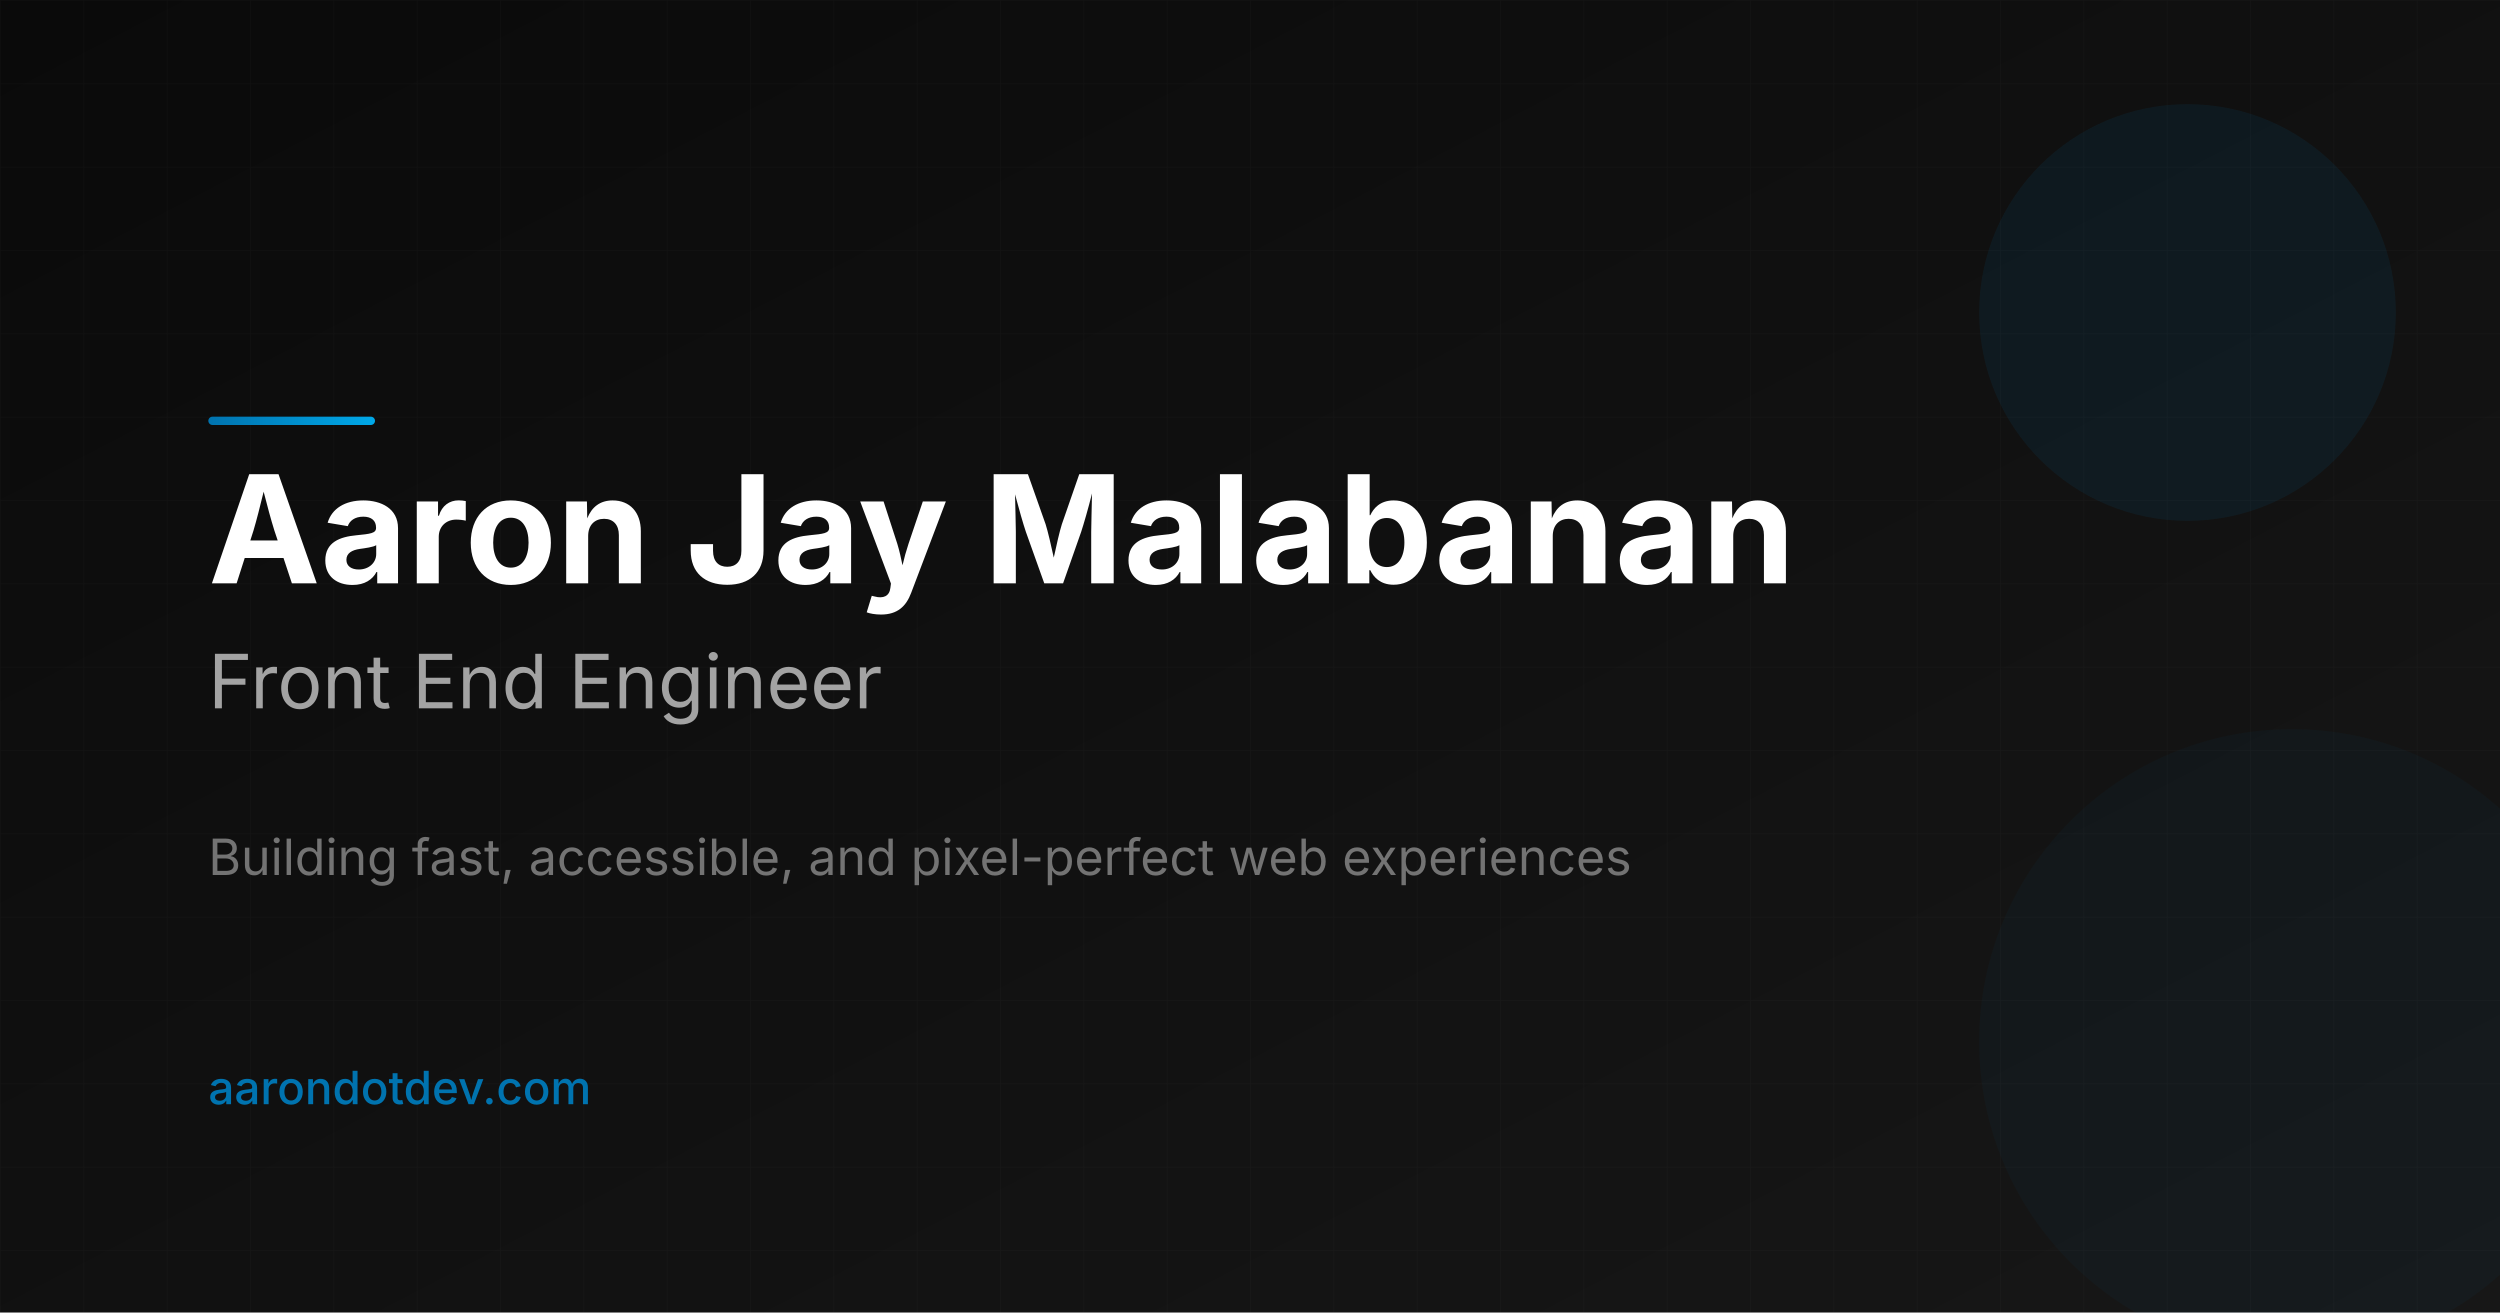
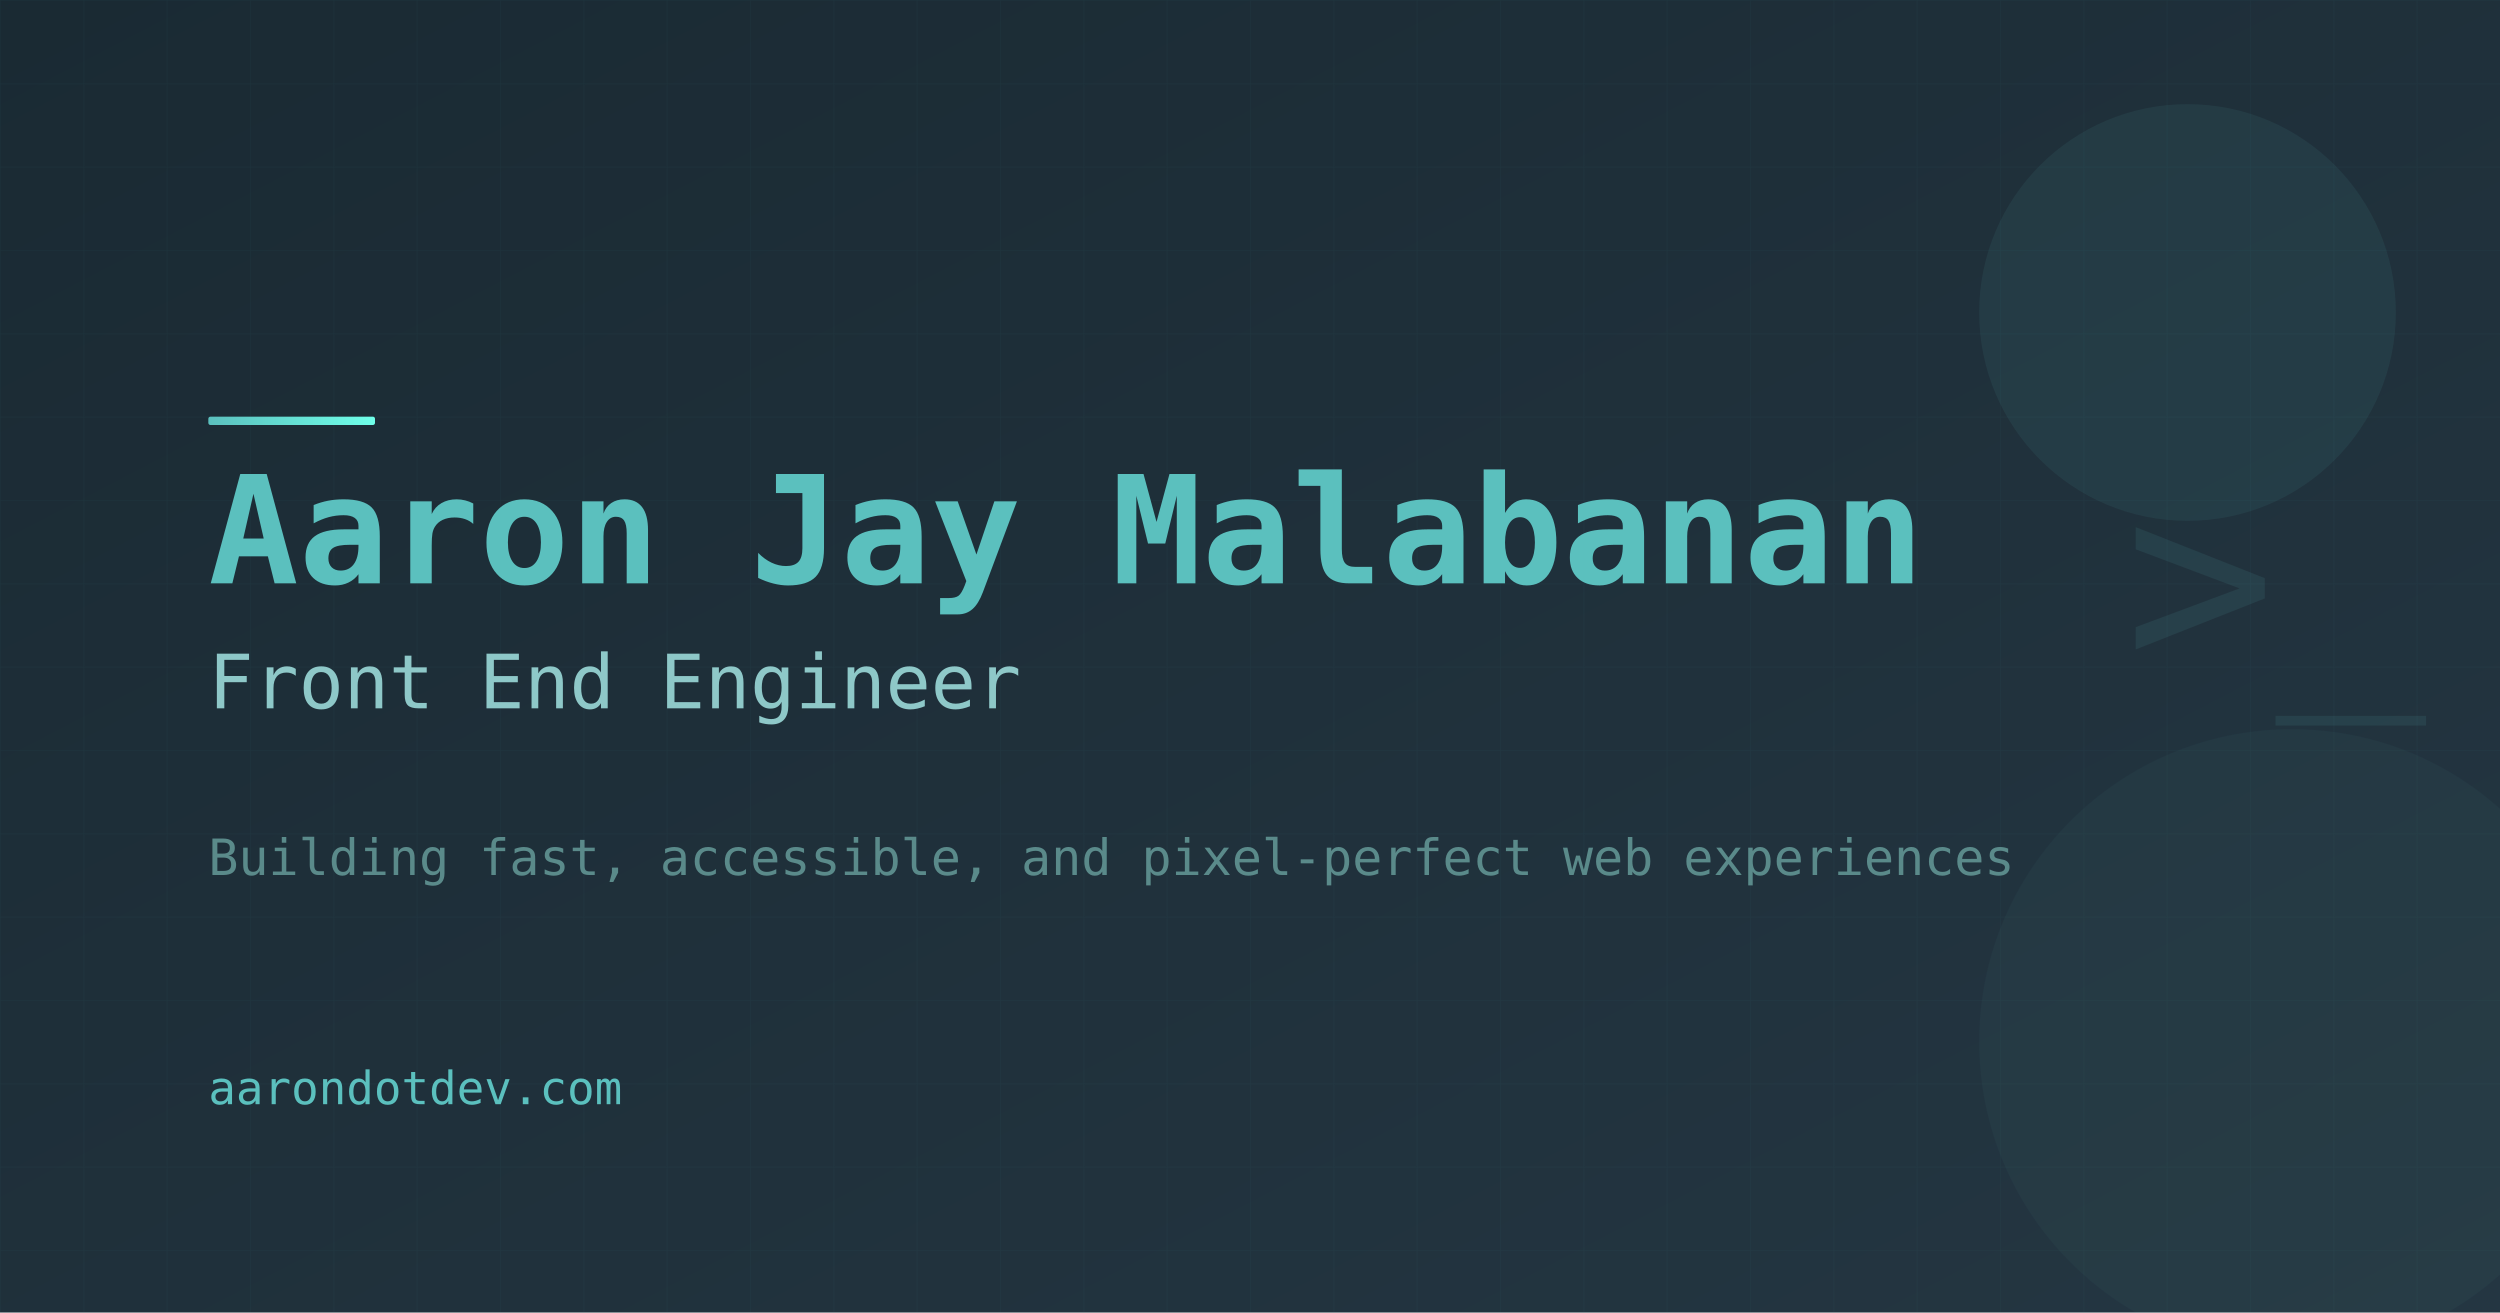
<svg xmlns="http://www.w3.org/2000/svg" width="1200" height="630" viewBox="0 0 1200 630" fill="none">
  <defs>
    <linearGradient id="bgGradient" x1="0%" y1="0%" x2="100%" y2="100%">
-       <stop offset="0%" style="stop-color:#0a0a0a" />
-       <stop offset="100%" style="stop-color:#171717" />
+       <stop offset="0%" style="stop-color:#1a2a33" />
+       <stop offset="100%" style="stop-color:#243642" />
    </linearGradient>
    <linearGradient id="accentGradient" x1="0%" y1="0%" x2="100%" y2="0%">
-       <stop offset="0%" style="stop-color:#0073AF" />
-       <stop offset="100%" style="stop-color:#00a8e8" />
+       <stop offset="0%" style="stop-color:#5bc0be" />
+       <stop offset="100%" style="stop-color:#6fffe9" />
    </linearGradient>
  </defs>
  <rect width="1200" height="630" fill="url(#bgGradient)" />
  <pattern id="grid" width="40" height="40" patternUnits="userSpaceOnUse">
-     <path d="M 40 0 L 0 0 0 40" fill="none" stroke="#ffffff" stroke-width="0.5" opacity="0.03" />
+     <path d="M 40 0 L 0 0 0 40" fill="none" stroke="#5bc0be" stroke-width="0.5" opacity="0.05" />
  </pattern>
  <rect width="1200" height="630" fill="url(#grid)" />
-   <rect x="100" y="200" width="80" height="4" rx="2" fill="url(#accentGradient)" />
-   <text x="100" y="280" font-family="system-ui, -apple-system, 'Segoe UI', sans-serif" font-size="72" font-weight="700" fill="#ffffff">
+   <rect x="100" y="200" width="80" height="4" rx="1" fill="url(#accentGradient)" />
+   <text x="100" y="280" font-family="'Source Code Pro', monospace" font-size="72" font-weight="700" fill="#5bc0be">
    Aaron Jay Malabanan
  </text>
-   <text x="100" y="340" font-family="system-ui, -apple-system, 'Segoe UI', sans-serif" font-size="36" font-weight="400" fill="#a3a3a3">
+   <text x="100" y="340" font-family="'Source Code Pro', monospace" font-size="36" font-weight="400" fill="#8ec8c8">
    Front End Engineer
  </text>
-   <text x="100" y="420" font-family="system-ui, -apple-system, 'Segoe UI', sans-serif" font-size="24" font-weight="400" fill="#737373">
+   <text x="100" y="420" font-family="'Source Code Pro', monospace" font-size="24" font-weight="400" fill="#5a8a8a">
    Building fast, accessible, and pixel-perfect web experiences
  </text>
-   <text x="100" y="530" font-family="system-ui, -apple-system, 'Segoe UI', sans-serif" font-size="22" font-weight="500" fill="#0073AF">
+   <text x="100" y="530" font-family="'Source Code Pro', monospace" font-size="22" font-weight="500" fill="#5bc0be">
    aarondotdev.com
  </text>
-   <circle cx="1050" cy="150" r="100" fill="#0073AF" opacity="0.1" />
-   <circle cx="1100" cy="500" r="150" fill="#0073AF" opacity="0.05" />
+   <circle cx="1050" cy="150" r="100" fill="#5bc0be" opacity="0.08" />
+   <circle cx="1100" cy="500" r="150" fill="#5bc0be" opacity="0.04" />
+   <text x="1020" y="320" font-family="'Source Code Pro', monospace" font-size="120" font-weight="300" fill="#5bc0be" opacity="0.1">
+     &gt;_
+   </text>
</svg>
